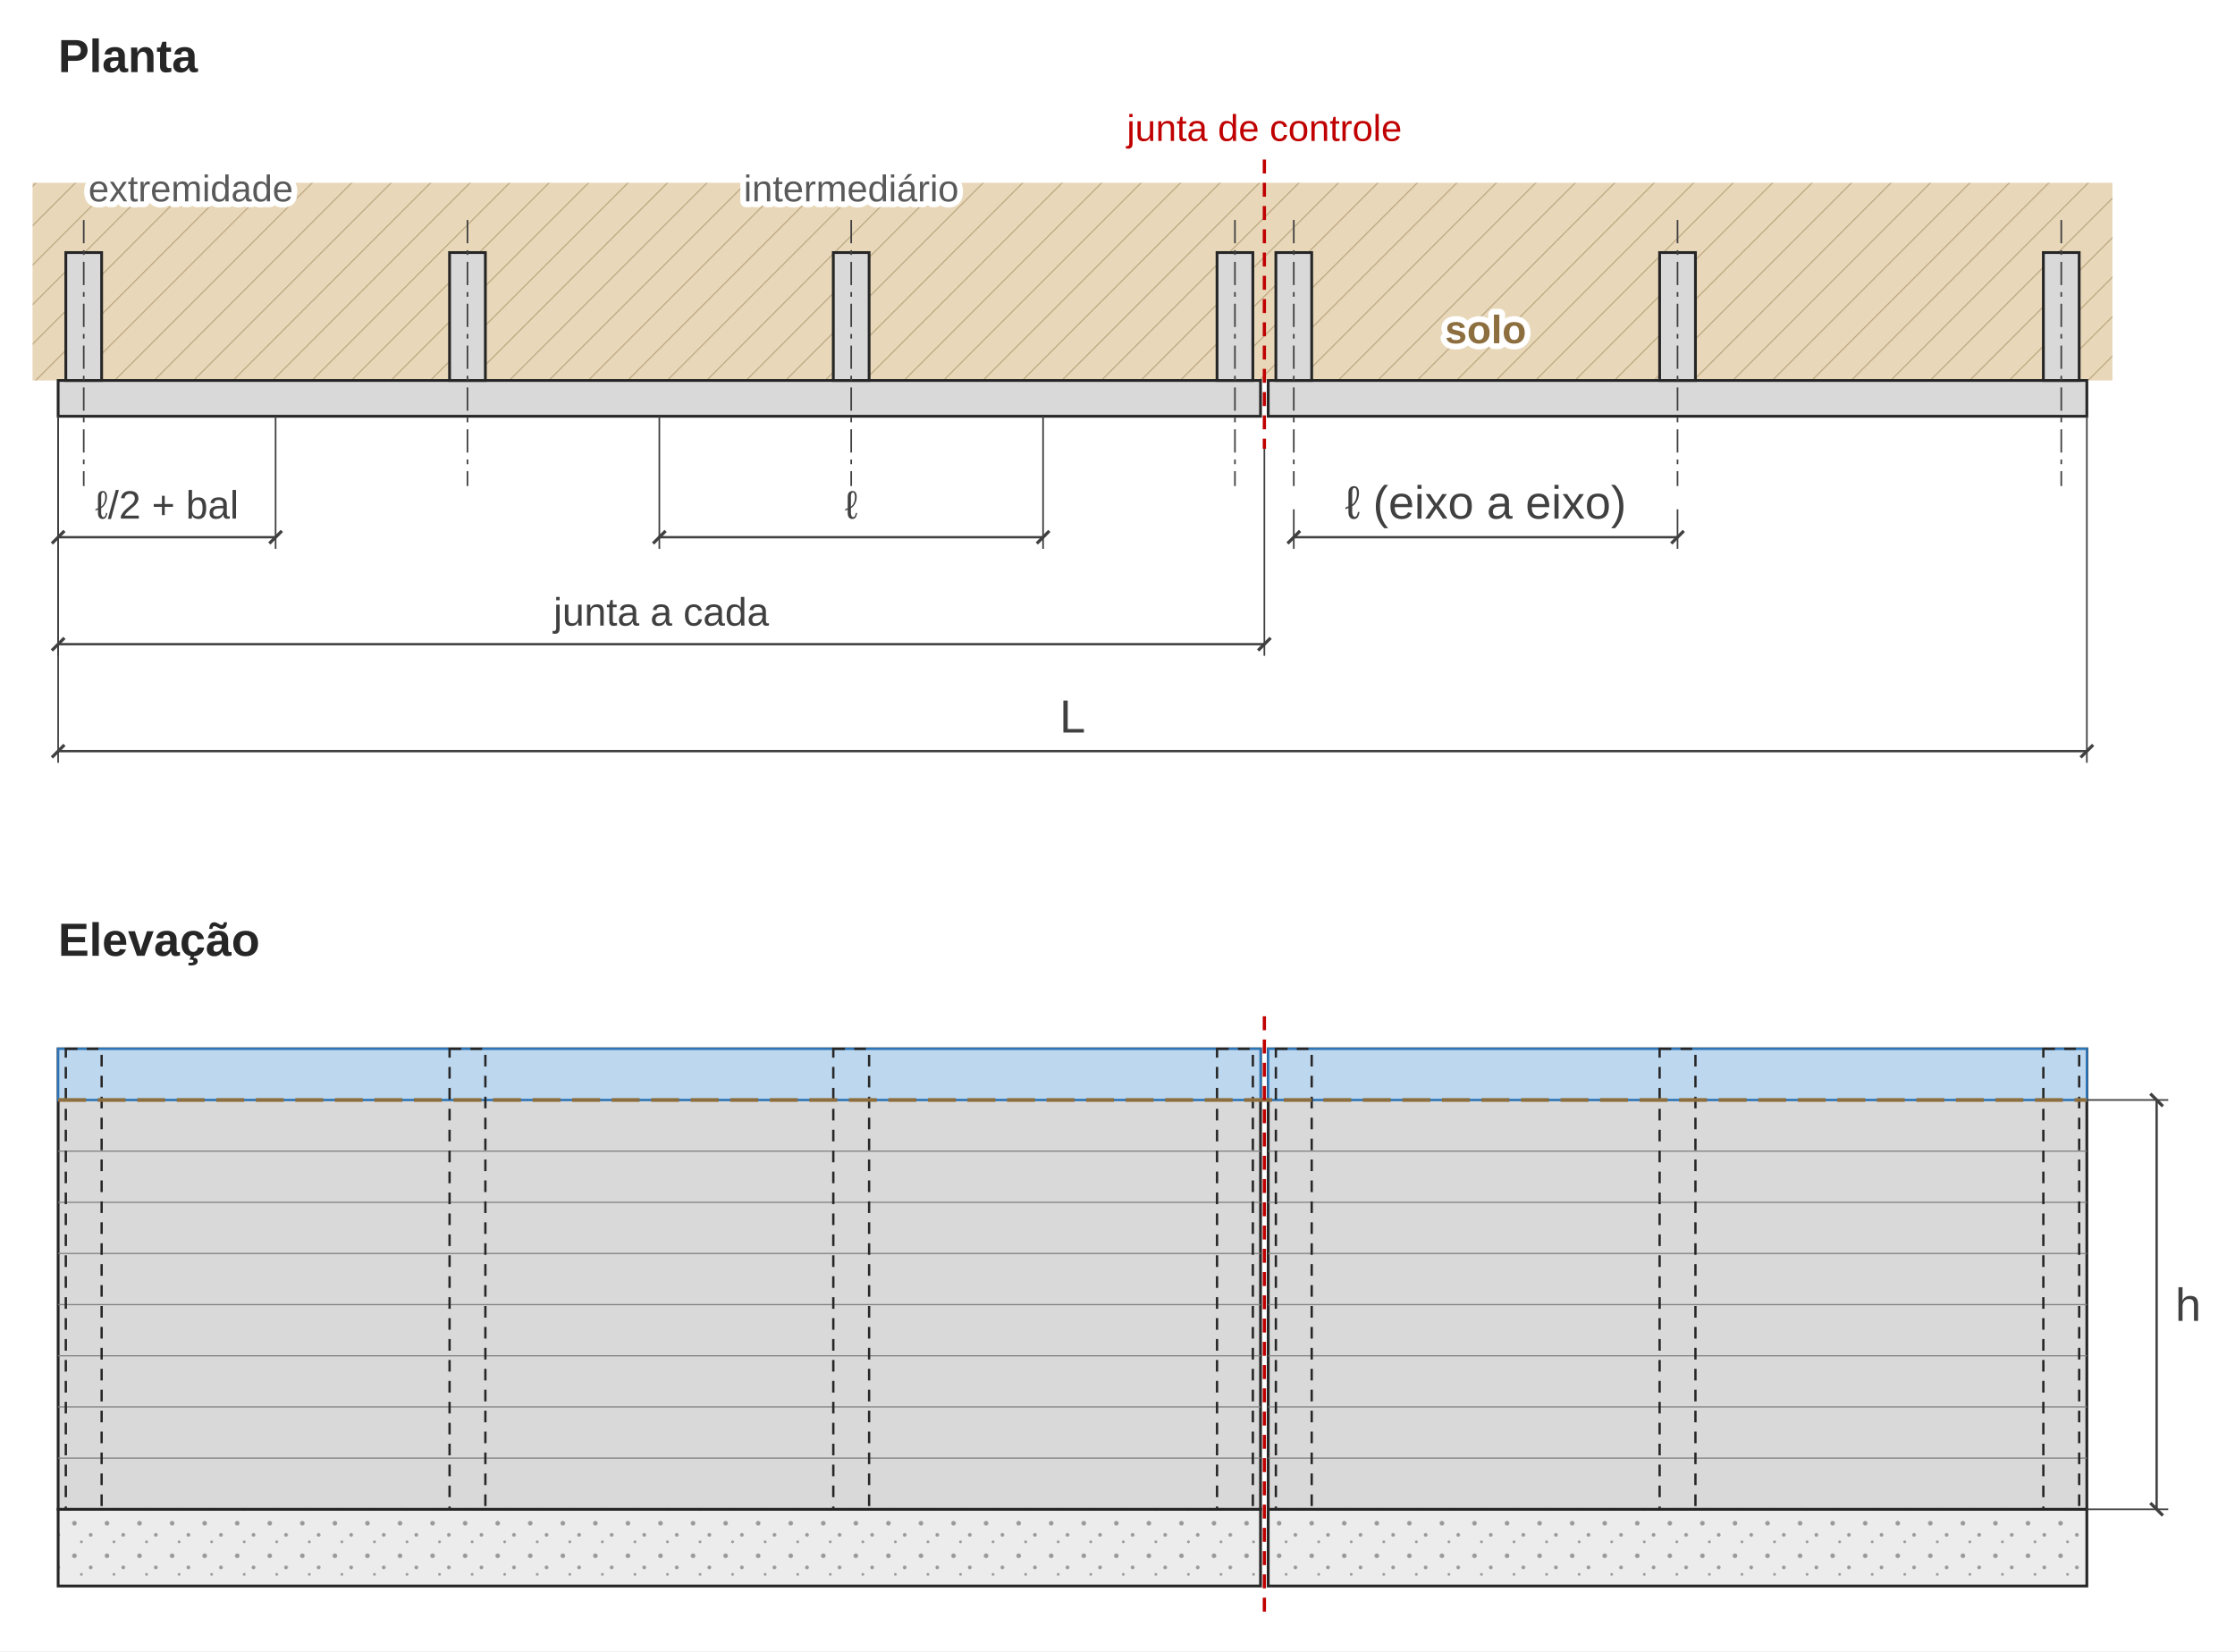
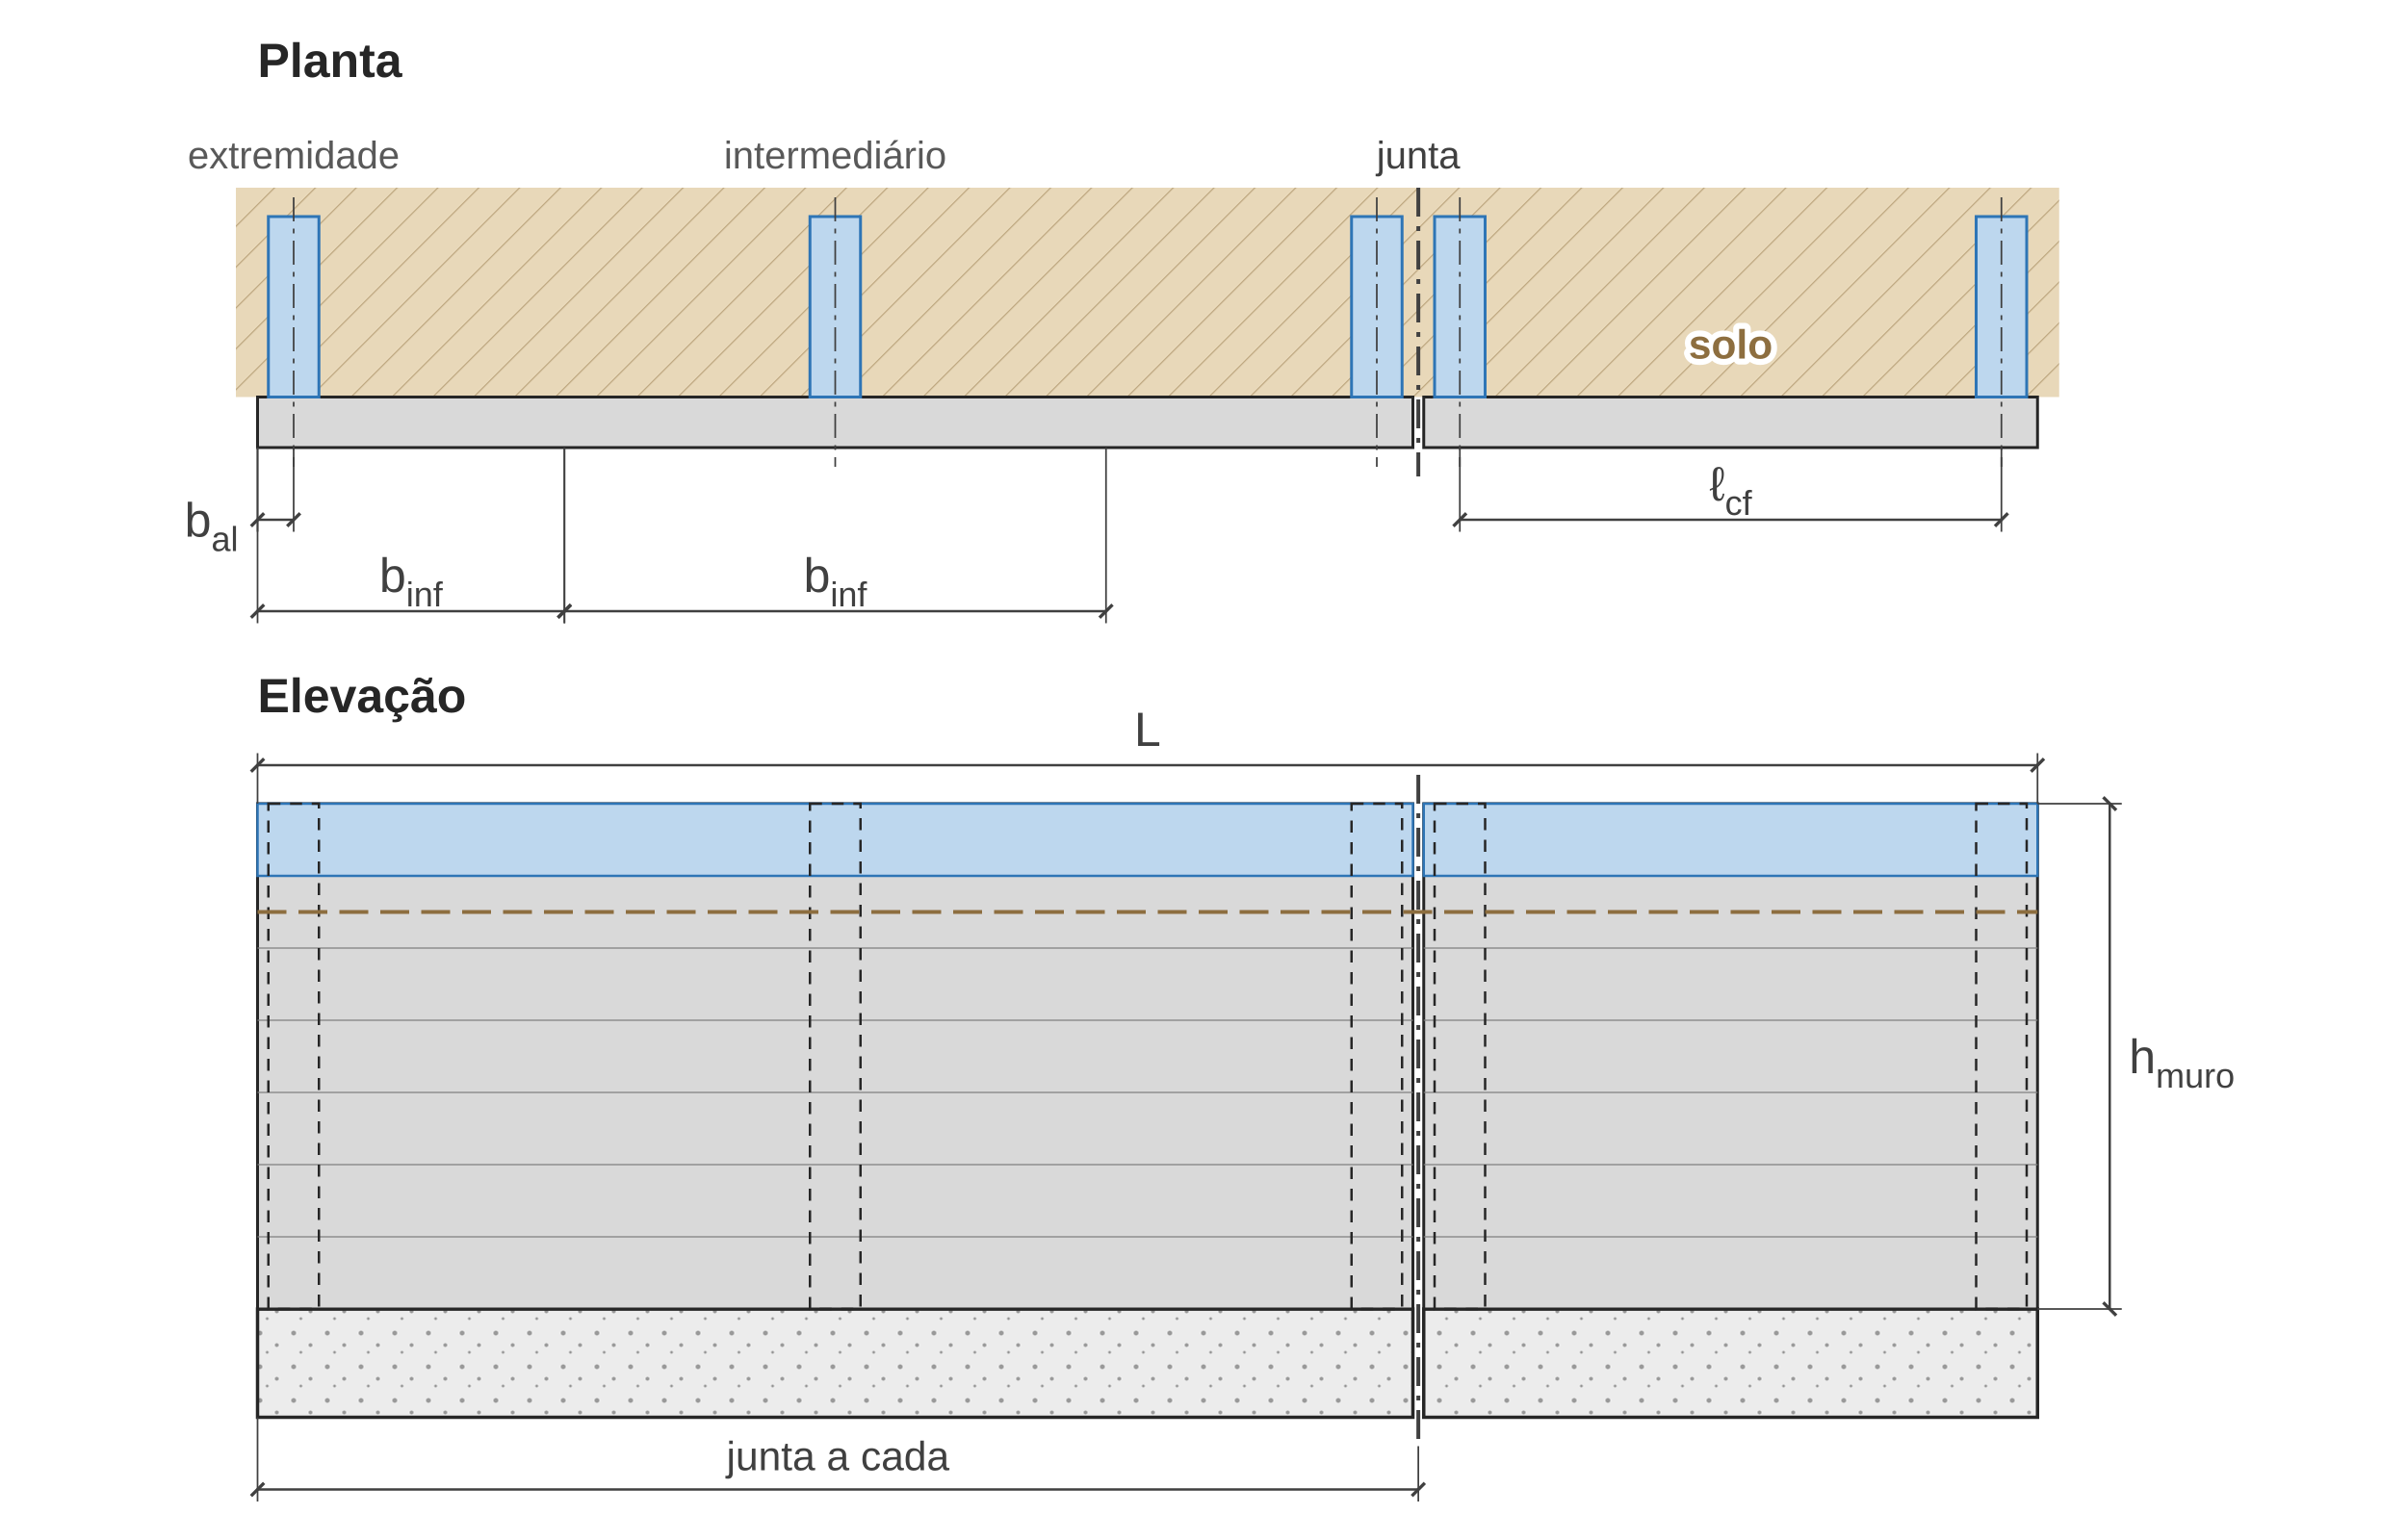
- <svg xmlns="http://www.w3.org/2000/svg" data-figura="fig16" width="961" height="710" viewBox="55 21 961 710">
+ <svg xmlns="http://www.w3.org/2000/svg" data-figura="fig16" width="1000" height="640" viewBox="-7 -32 1000 640">
  <defs>
    <marker id="fig16-arr" viewBox="0 0 10 10" refX="10" refY="5" markerWidth="7" markerHeight="7" orient="auto-start-reverse">
      <path d="M0,0 L10,5 L0,10 z" fill="#404040" />
    </marker>
    <marker id="fig16-arrL" viewBox="0 0 10 10" refX="10" refY="5" markerWidth="7" markerHeight="7" orient="auto-start-reverse">
      <path d="M0,0 L10,5 L0,10 z" fill="#c55a11" />
    </marker>
    <marker id="fig16-arrA" viewBox="0 0 10 10" refX="10" refY="5" markerWidth="7" markerHeight="7" orient="auto-start-reverse">
      <path d="M0,0 L10,5 L0,10 z" fill="#2e75b6" />
    </marker>
    <marker id="fig16-arrP" viewBox="0 0 10 10" refX="10" refY="5" markerWidth="7" markerHeight="7" orient="auto-start-reverse">
      <path d="M0,0 L10,5 L0,10 z" fill="#548235" />
    </marker>
    <marker id="fig16-tick" viewBox="0 0 10 10" refX="5" refY="5" markerWidth="9" markerHeight="9" orient="auto">
      <path d="M2,8 L8,2" stroke="#404040" stroke-width="1.5" />
    </marker>
    <pattern id="fig16-soilh" patternUnits="userSpaceOnUse" width="12" height="12" patternTransform="rotate(45)">
      <rect width="12" height="12" fill="#e8d8b9" />
      <line x1="0" y1="0" x2="0" y2="12" stroke="#8d6e3f" stroke-width="1" opacity="0.45" />
    </pattern>
    <pattern id="fig16-conc" patternUnits="userSpaceOnUse" width="14" height="14">
      <rect width="14" height="14" fill="#ececec" />
      <circle cx="3" cy="4" r="1" fill="#9a9a9a" />
      <circle cx="10" cy="9" r="0.8" fill="#9a9a9a" />
      <circle cx="6" cy="12" r="0.6" fill="#9a9a9a" />
    </pattern>
    <pattern id="fig16-brita" patternUnits="userSpaceOnUse" width="16" height="16">
      <rect width="16" height="16" fill="#f2f2f2" />
      <circle cx="4" cy="4" r="3" fill="none" stroke="#a6a6a6" stroke-width="1" />
      <circle cx="12" cy="11" r="3.4" fill="none" stroke="#a6a6a6" stroke-width="1" />
      <circle cx="3" cy="13" r="1.8" fill="none" stroke="#a6a6a6" stroke-width="1" />
    </pattern>
  </defs>
-   <rect data-fundo="" x="55" y="21" width="961" height="710" fill="#ffffff" />
+   <rect data-fundo="" x="-7" y="-32" width="1000" height="640" fill="#ffffff" />
  <g id="fig16-conteudo">
-     <text x="80.00" y="52.00" font-size="20" text-anchor="start" fill="#262626" font-weight="bold" style="font-family:Arial,'DejaVu Sans',sans-serif;">Planta</text>
-     <rect x="69.00" y="99.60" width="894.30" height="85.00" fill="url(#fig16-soilh)" stroke="none" stroke-width="1.2" />
-     <rect x="80.00" y="184.60" width="517.00" height="15.40" fill="#d9d9d9" stroke="#262626" stroke-width="1.2" />
-     <rect x="83.30" y="129.60" width="15.40" height="55.00" fill="#d9d9d9" stroke="#262626" stroke-width="1.2" />
-     <line x1="91.00" y1="115.60" x2="91.00" y2="230.00" stroke="#404040" stroke-width="0.7" stroke-dasharray="10,3,2,3" />
-     <rect x="248.30" y="129.60" width="15.40" height="55.00" fill="#d9d9d9" stroke="#262626" stroke-width="1.2" />
-     <line x1="256.00" y1="115.60" x2="256.00" y2="230.00" stroke="#404040" stroke-width="0.7" stroke-dasharray="10,3,2,3" />
-     <rect x="413.30" y="129.60" width="15.40" height="55.00" fill="#d9d9d9" stroke="#262626" stroke-width="1.2" />
-     <line x1="421.00" y1="115.60" x2="421.00" y2="230.00" stroke="#404040" stroke-width="0.7" stroke-dasharray="10,3,2,3" />
-     <rect x="578.30" y="129.60" width="15.40" height="55.00" fill="#d9d9d9" stroke="#262626" stroke-width="1.2" />
-     <line x1="586.00" y1="115.60" x2="586.00" y2="230.00" stroke="#404040" stroke-width="0.7" stroke-dasharray="10,3,2,3" />
-     <rect x="600.30" y="184.60" width="352.00" height="15.40" fill="#d9d9d9" stroke="#262626" stroke-width="1.2" />
-     <rect x="603.60" y="129.60" width="15.40" height="55.00" fill="#d9d9d9" stroke="#262626" stroke-width="1.2" />
-     <line x1="611.30" y1="115.60" x2="611.30" y2="230.00" stroke="#404040" stroke-width="0.7" stroke-dasharray="10,3,2,3" />
-     <rect x="768.60" y="129.60" width="15.40" height="55.00" fill="#d9d9d9" stroke="#262626" stroke-width="1.2" />
-     <line x1="776.30" y1="115.60" x2="776.30" y2="230.00" stroke="#404040" stroke-width="0.7" stroke-dasharray="10,3,2,3" />
-     <rect x="933.60" y="129.60" width="15.40" height="55.00" fill="#d9d9d9" stroke="#262626" stroke-width="1.2" />
-     <line x1="941.30" y1="115.60" x2="941.30" y2="230.00" stroke="#404040" stroke-width="0.7" stroke-dasharray="10,3,2,3" />
-     <text x="693.80" y="168.60" font-size="17" text-anchor="middle" fill="#8d6e3f" font-weight="bold" style="font-family:Arial,'DejaVu Sans',sans-serif;" stroke="#ffffff" stroke-width="5" stroke-linejoin="round" paint-order="stroke">solo</text>
+     <text x="100.00" y="0.00" font-size="20" text-anchor="start" fill="#262626" font-weight="bold" style="font-family:Arial,'DejaVu Sans',sans-serif;">Planta</text>
+     <polygon points="91.00,46.00 848.50,46.00 848.50,133.00 91.00,133.00" fill="url(#fig16-soilh)" stroke="none" stroke-width="1.2" />
+     <rect x="100.00" y="133.00" width="480.00" height="21.00" fill="#d9d9d9" stroke="#262626" stroke-width="1.2" />
+     <rect x="104.50" y="58.00" width="21.00" height="75.00" fill="#bdd7ee" stroke="#2e75b6" stroke-width="1.2" />
+     <line x1="115.00" y1="50.00" x2="115.00" y2="162.00" stroke="#404040" stroke-width="0.7" stroke-dasharray="10,3,2,3" />
+     <rect x="329.50" y="58.00" width="21.00" height="75.00" fill="#bdd7ee" stroke="#2e75b6" stroke-width="1.2" />
+     <line x1="340.00" y1="50.00" x2="340.00" y2="162.00" stroke="#404040" stroke-width="0.7" stroke-dasharray="10,3,2,3" />
+     <rect x="554.50" y="58.00" width="21.00" height="75.00" fill="#bdd7ee" stroke="#2e75b6" stroke-width="1.2" />
+     <line x1="565.00" y1="50.00" x2="565.00" y2="162.00" stroke="#404040" stroke-width="0.7" stroke-dasharray="10,3,2,3" />
+     <rect x="584.50" y="133.00" width="255.00" height="21.00" fill="#d9d9d9" stroke="#262626" stroke-width="1.2" />
+     <rect x="589.00" y="58.00" width="21.00" height="75.00" fill="#bdd7ee" stroke="#2e75b6" stroke-width="1.2" />
+     <line x1="599.50" y1="50.00" x2="599.50" y2="162.00" stroke="#404040" stroke-width="0.7" stroke-dasharray="10,3,2,3" />
+     <rect x="814.00" y="58.00" width="21.00" height="75.00" fill="#bdd7ee" stroke="#2e75b6" stroke-width="1.2" />
+     <line x1="824.50" y1="50.00" x2="824.50" y2="162.00" stroke="#404040" stroke-width="0.7" stroke-dasharray="10,3,2,3" />
+     <text x="712.00" y="117.00" font-size="17" text-anchor="middle" fill="#8d6e3f" font-weight="bold" style="font-family:Arial,'DejaVu Sans',sans-serif;" stroke="#ffffff" stroke-width="5" stroke-linejoin="round" paint-order="stroke">solo</text>
    <g data-campo="tipo_cf bal_cf">
-       <text x="93.00" y="107.60" font-size="16" text-anchor="start" fill="#595959" font-weight="normal" style="font-family:Arial,'DejaVu Sans',sans-serif;" stroke="#ffffff" stroke-width="5" stroke-linejoin="round" paint-order="stroke">extremidade</text>
+       <text x="115.00" y="38.00" font-size="16" text-anchor="middle" fill="#595959" font-weight="normal" style="font-family:Arial,'DejaVu Sans',sans-serif;" stroke="#ffffff" stroke-width="5" stroke-linejoin="round" paint-order="stroke">extremidade</text>
    </g>
    <g data-campo="tipo_cf l_cf">
-       <text x="421.00" y="107.60" font-size="16" text-anchor="middle" fill="#595959" font-weight="normal" style="font-family:Arial,'DejaVu Sans',sans-serif;" stroke="#ffffff" stroke-width="5" stroke-linejoin="round" paint-order="stroke">intermediário</text>
+       <text x="340.00" y="38.00" font-size="16" text-anchor="middle" fill="#595959" font-weight="normal" style="font-family:Arial,'DejaVu Sans',sans-serif;" stroke="#ffffff" stroke-width="5" stroke-linejoin="round" paint-order="stroke">intermediário</text>
    </g>
    <g data-campo="junta_cada">
-       <line x1="598.65" y1="89.60" x2="598.65" y2="214.00" stroke="#c00000" stroke-width="1.4" stroke-dasharray="6,4" />
-       <text x="598.65" y="81.60" font-size="16" text-anchor="middle" fill="#c00000" font-weight="normal" style="font-family:Arial,'DejaVu Sans',sans-serif;" stroke="#ffffff" stroke-width="5" stroke-linejoin="round" paint-order="stroke">junta de controle</text>
+       <line x1="582.25" y1="46.00" x2="582.25" y2="166.00" stroke="#404040" stroke-width="1.6" stroke-dasharray="12,4,2,4" />
+       <text x="582.25" y="38.00" font-size="16" text-anchor="middle" fill="#404040" font-weight="normal" style="font-family:Arial,'DejaVu Sans',sans-serif;" stroke="#ffffff" stroke-width="5" stroke-linejoin="round" paint-order="stroke">junta</text>
+     </g>
+     <g data-campo="bal_cf">
+       <line x1="100.00" y1="154.00" x2="100.00" y2="189.00" stroke="#404040" stroke-width="0.7" />
+       <line x1="115.00" y1="154.00" x2="115.00" y2="189.00" stroke="#404040" stroke-width="0.7" />
+       <line x1="100.00" y1="184.00" x2="115.00" y2="184.00" stroke="#404040" stroke-width="1" marker-start="url(#fig16-tick)" marker-end="url(#fig16-tick)" />
+       <text x="92.00" y="191.00" font-size="20" text-anchor="end" fill="#404040" font-weight="normal" style="font-family:Arial,'DejaVu Sans',sans-serif;">b<tspan dy="6.0" font-size="14.4">al</tspan>
+       </text>
+     </g>
+     <g data-campo="l_cf">
+       <line x1="599.50" y1="154.00" x2="599.50" y2="189.00" stroke="#404040" stroke-width="0.7" />
+       <line x1="824.50" y1="154.00" x2="824.50" y2="189.00" stroke="#404040" stroke-width="0.7" />
+       <line x1="599.50" y1="184.00" x2="824.50" y2="184.00" stroke="#404040" stroke-width="1" marker-start="url(#fig16-tick)" marker-end="url(#fig16-tick)" />
+       <text x="712.00" y="176.00" font-size="20" text-anchor="middle" fill="#404040" font-weight="normal" style="font-family:Arial,'DejaVu Sans',sans-serif;">ℓ<tspan dy="6.0" font-size="14.4">cf</tspan>
+       </text>
    </g>
    <g data-campo="tipo_cf bal_cf">
-       <line x1="80.00" y1="200.00" x2="80.00" y2="257.00" stroke="#404040" stroke-width="0.7" />
-       <line x1="173.50" y1="200.00" x2="173.50" y2="257.00" stroke="#404040" stroke-width="0.7" />
-       <line x1="80.00" y1="252.00" x2="173.50" y2="252.00" stroke="#404040" stroke-width="1" marker-start="url(#fig16-tick)" marker-end="url(#fig16-tick)" />
-       <text x="126.75" y="244.00" font-size="17" text-anchor="middle" fill="#404040" font-weight="normal" style="font-family:Arial,'DejaVu Sans',sans-serif;">ℓ/2 + bal</text>
+       <line x1="100.00" y1="154.00" x2="100.00" y2="227.00" stroke="#404040" stroke-width="0.7" />
+       <line x1="227.50" y1="154.00" x2="227.50" y2="227.00" stroke="#404040" stroke-width="0.7" />
+       <line x1="100.00" y1="222.00" x2="227.50" y2="222.00" stroke="#404040" stroke-width="1" marker-start="url(#fig16-tick)" marker-end="url(#fig16-tick)" />
+       <text x="163.75" y="214.00" font-size="20" text-anchor="middle" fill="#404040" font-weight="normal" style="font-family:Arial,'DejaVu Sans',sans-serif;">b<tspan dy="6.0" font-size="14.4">inf</tspan>
+       </text>
    </g>
-     <g data-campo="tipo_cf">
-       <line x1="338.50" y1="200.00" x2="338.50" y2="257.00" stroke="#404040" stroke-width="0.7" />
-       <line x1="503.50" y1="200.00" x2="503.50" y2="257.00" stroke="#404040" stroke-width="0.7" />
-       <line x1="338.50" y1="252.00" x2="503.50" y2="252.00" stroke="#404040" stroke-width="1" marker-start="url(#fig16-tick)" marker-end="url(#fig16-tick)" />
-       <text x="421.00" y="244.00" font-size="17" text-anchor="middle" fill="#404040" font-weight="normal" style="font-family:Arial,'DejaVu Sans',sans-serif;">ℓ</text>
+     <g data-campo="tipo_cf l_cf">
+       <line x1="227.50" y1="154.00" x2="227.50" y2="227.00" stroke="#404040" stroke-width="0.7" />
+       <line x1="452.50" y1="154.00" x2="452.50" y2="227.00" stroke="#404040" stroke-width="0.7" />
+       <line x1="227.50" y1="222.00" x2="452.50" y2="222.00" stroke="#404040" stroke-width="1" marker-start="url(#fig16-tick)" marker-end="url(#fig16-tick)" />
+       <text x="340.00" y="214.00" font-size="20" text-anchor="middle" fill="#404040" font-weight="normal" style="font-family:Arial,'DejaVu Sans',sans-serif;">b<tspan dy="6.0" font-size="14.4">inf</tspan>
+       </text>
    </g>
-     <g data-campo="l_cf">
-       <line x1="611.30" y1="240.00" x2="611.30" y2="257.00" stroke="#404040" stroke-width="0.7" />
-       <line x1="776.30" y1="240.00" x2="776.30" y2="257.00" stroke="#404040" stroke-width="0.7" />
-       <line x1="611.30" y1="252.00" x2="776.30" y2="252.00" stroke="#404040" stroke-width="1" marker-start="url(#fig16-tick)" marker-end="url(#fig16-tick)" />
-       <text x="693.80" y="244.00" font-size="20" text-anchor="middle" fill="#404040" font-weight="normal" style="font-family:Arial,'DejaVu Sans',sans-serif;">ℓ (eixo a eixo)</text>
+     <text x="100.00" y="264.00" font-size="20" text-anchor="start" fill="#262626" font-weight="bold" style="font-family:Arial,'DejaVu Sans',sans-serif;">Elevação</text>
+     <rect x="100.00" y="512.00" width="480.00" height="45.00" fill="url(#fig16-conc)" stroke="#262626" stroke-width="1.4" />
+     <rect x="100.00" y="302.00" width="480.00" height="210.00" fill="#d9d9d9" stroke="#262626" stroke-width="1.2" />
+     <line x1="100.00" y1="482.00" x2="580.00" y2="482.00" stroke="#7f7f7f" stroke-width="0.5" />
+     <line x1="100.00" y1="452.00" x2="580.00" y2="452.00" stroke="#7f7f7f" stroke-width="0.5" />
+     <line x1="100.00" y1="422.00" x2="580.00" y2="422.00" stroke="#7f7f7f" stroke-width="0.5" />
+     <line x1="100.00" y1="392.00" x2="580.00" y2="392.00" stroke="#7f7f7f" stroke-width="0.5" />
+     <line x1="100.00" y1="362.00" x2="580.00" y2="362.00" stroke="#7f7f7f" stroke-width="0.5" />
+     <line x1="100.00" y1="332.00" x2="580.00" y2="332.00" stroke="#7f7f7f" stroke-width="0.5" />
+     <g data-campo="cinta_topo">
+       <rect x="100.00" y="302.00" width="480.00" height="30.00" fill="#bdd7ee" stroke="#2e75b6" stroke-width="1" />
+     </g>
+     <rect x="104.50" y="302.00" width="21.00" height="210.00" fill="none" stroke="#262626" stroke-width="1" stroke-dasharray="5,4" />
+     <rect x="329.50" y="302.00" width="21.00" height="210.00" fill="none" stroke="#262626" stroke-width="1" stroke-dasharray="5,4" />
+     <rect x="554.50" y="302.00" width="21.00" height="210.00" fill="none" stroke="#262626" stroke-width="1" stroke-dasharray="5,4" />
+     <rect x="584.50" y="512.00" width="255.00" height="45.00" fill="url(#fig16-conc)" stroke="#262626" stroke-width="1.4" />
+     <rect x="584.50" y="302.00" width="255.00" height="210.00" fill="#d9d9d9" stroke="#262626" stroke-width="1.2" />
+     <line x1="584.50" y1="482.00" x2="839.50" y2="482.00" stroke="#7f7f7f" stroke-width="0.5" />
+     <line x1="584.50" y1="452.00" x2="839.50" y2="452.00" stroke="#7f7f7f" stroke-width="0.5" />
+     <line x1="584.50" y1="422.00" x2="839.50" y2="422.00" stroke="#7f7f7f" stroke-width="0.5" />
+     <line x1="584.50" y1="392.00" x2="839.50" y2="392.00" stroke="#7f7f7f" stroke-width="0.5" />
+     <line x1="584.50" y1="362.00" x2="839.50" y2="362.00" stroke="#7f7f7f" stroke-width="0.5" />
+     <line x1="584.50" y1="332.00" x2="839.50" y2="332.00" stroke="#7f7f7f" stroke-width="0.5" />
+     <g data-campo="cinta_topo">
+       <rect x="584.50" y="302.00" width="255.00" height="30.00" fill="#bdd7ee" stroke="#2e75b6" stroke-width="1" />
+     </g>
+     <rect x="589.00" y="302.00" width="21.00" height="210.00" fill="none" stroke="#262626" stroke-width="1" stroke-dasharray="5,4" />
+     <rect x="814.00" y="302.00" width="21.00" height="210.00" fill="none" stroke="#262626" stroke-width="1" stroke-dasharray="5,4" />
+     <line x1="100.00" y1="347.00" x2="839.50" y2="347.00" stroke="#8d6e3f" stroke-width="1.6" stroke-dasharray="12,5" />
+     <g data-campo="junta_cada">
+       <line x1="582.25" y1="290.00" x2="582.25" y2="569.00" stroke="#404040" stroke-width="1.6" stroke-dasharray="12,4,2,4" />
+     </g>
+     <g data-campo="H_muro">
+       <line x1="839.50" y1="302.00" x2="874.50" y2="302.00" stroke="#404040" stroke-width="0.7" />
+       <line x1="839.50" y1="512.00" x2="874.50" y2="512.00" stroke="#404040" stroke-width="0.7" />
+       <line x1="869.50" y1="302.00" x2="869.50" y2="512.00" stroke="#404040" stroke-width="1" marker-start="url(#fig16-tick)" marker-end="url(#fig16-tick)" />
+       <text x="877.50" y="414.00" font-size="20" text-anchor="start" fill="#404040" font-weight="normal" style="font-family:Arial,'DejaVu Sans',sans-serif;">h<tspan dy="6.0" font-size="14.4">muro</tspan>
+       </text>
+     </g>
+     <g data-campo="L_total">
+       <line x1="100.00" y1="302.00" x2="100.00" y2="281.00" stroke="#404040" stroke-width="0.7" />
+       <line x1="839.50" y1="302.00" x2="839.50" y2="281.00" stroke="#404040" stroke-width="0.7" />
+       <line x1="100.00" y1="286.00" x2="839.50" y2="286.00" stroke="#404040" stroke-width="1" marker-start="url(#fig16-tick)" marker-end="url(#fig16-tick)" />
+       <text x="469.75" y="278.00" font-size="20" text-anchor="middle" fill="#404040" font-weight="normal" style="font-family:Arial,'DejaVu Sans',sans-serif;">L</text>
    </g>
    <g data-campo="junta_cada">
-       <line x1="80.00" y1="200.00" x2="80.00" y2="303.00" stroke="#404040" stroke-width="0.7" />
-       <line x1="598.65" y1="214.00" x2="598.65" y2="303.00" stroke="#404040" stroke-width="0.7" />
-       <line x1="80.00" y1="298.00" x2="598.65" y2="298.00" stroke="#404040" stroke-width="1" marker-start="url(#fig16-tick)" marker-end="url(#fig16-tick)" />
-       <text x="339.33" y="290.00" font-size="17" text-anchor="middle" fill="#404040" font-weight="normal" style="font-family:Arial,'DejaVu Sans',sans-serif;">junta a cada</text>
-     </g>
-     <g data-campo="L_total">
-       <line x1="80.00" y1="200.00" x2="80.00" y2="349.00" stroke="#404040" stroke-width="0.7" />
-       <line x1="952.30" y1="200.00" x2="952.30" y2="349.00" stroke="#404040" stroke-width="0.7" />
-       <line x1="80.00" y1="344.00" x2="952.30" y2="344.00" stroke="#404040" stroke-width="1" marker-start="url(#fig16-tick)" marker-end="url(#fig16-tick)" />
-       <text x="516.15" y="336.00" font-size="20" text-anchor="middle" fill="#404040" font-weight="normal" style="font-family:Arial,'DejaVu Sans',sans-serif;">L</text>
-     </g>
-     <text x="80.00" y="432.00" font-size="20" text-anchor="start" fill="#262626" font-weight="bold" style="font-family:Arial,'DejaVu Sans',sans-serif;">Elevação</text>
-     <rect x="80.00" y="670.00" width="517.00" height="33.00" fill="url(#fig16-conc)" stroke="#262626" stroke-width="1.2" />
-     <rect x="80.00" y="472.00" width="517.00" height="198.00" fill="#d9d9d9" stroke="#262626" stroke-width="1.2" />
-     <line x1="80.00" y1="648.00" x2="597.00" y2="648.00" stroke="#7f7f7f" stroke-width="0.5" />
-     <line x1="80.00" y1="626.00" x2="597.00" y2="626.00" stroke="#7f7f7f" stroke-width="0.5" />
-     <line x1="80.00" y1="604.00" x2="597.00" y2="604.00" stroke="#7f7f7f" stroke-width="0.5" />
-     <line x1="80.00" y1="582.00" x2="597.00" y2="582.00" stroke="#7f7f7f" stroke-width="0.5" />
-     <line x1="80.00" y1="560.00" x2="597.00" y2="560.00" stroke="#7f7f7f" stroke-width="0.5" />
-     <line x1="80.00" y1="538.00" x2="597.00" y2="538.00" stroke="#7f7f7f" stroke-width="0.5" />
-     <line x1="80.00" y1="516.00" x2="597.00" y2="516.00" stroke="#7f7f7f" stroke-width="0.5" />
-     <line x1="80.00" y1="494.00" x2="597.00" y2="494.00" stroke="#7f7f7f" stroke-width="0.5" />
-     <g data-campo="cinta_topo">
-       <rect x="80.00" y="472.00" width="517.00" height="22.00" fill="#bdd7ee" stroke="#2e75b6" stroke-width="1" />
-     </g>
-     <rect x="83.30" y="472.00" width="15.40" height="198.00" fill="none" stroke="#262626" stroke-width="1" stroke-dasharray="5,4" />
-     <rect x="248.30" y="472.00" width="15.40" height="198.00" fill="none" stroke="#262626" stroke-width="1" stroke-dasharray="5,4" />
-     <rect x="413.30" y="472.00" width="15.40" height="198.00" fill="none" stroke="#262626" stroke-width="1" stroke-dasharray="5,4" />
-     <rect x="578.30" y="472.00" width="15.40" height="198.00" fill="none" stroke="#262626" stroke-width="1" stroke-dasharray="5,4" />
-     <rect x="600.30" y="670.00" width="352.00" height="33.00" fill="url(#fig16-conc)" stroke="#262626" stroke-width="1.2" />
-     <rect x="600.30" y="472.00" width="352.00" height="198.00" fill="#d9d9d9" stroke="#262626" stroke-width="1.2" />
-     <line x1="600.30" y1="648.00" x2="952.30" y2="648.00" stroke="#7f7f7f" stroke-width="0.5" />
-     <line x1="600.30" y1="626.00" x2="952.30" y2="626.00" stroke="#7f7f7f" stroke-width="0.5" />
-     <line x1="600.30" y1="604.00" x2="952.30" y2="604.00" stroke="#7f7f7f" stroke-width="0.5" />
-     <line x1="600.30" y1="582.00" x2="952.30" y2="582.00" stroke="#7f7f7f" stroke-width="0.5" />
-     <line x1="600.30" y1="560.00" x2="952.30" y2="560.00" stroke="#7f7f7f" stroke-width="0.5" />
-     <line x1="600.30" y1="538.00" x2="952.30" y2="538.00" stroke="#7f7f7f" stroke-width="0.5" />
-     <line x1="600.30" y1="516.00" x2="952.30" y2="516.00" stroke="#7f7f7f" stroke-width="0.5" />
-     <line x1="600.30" y1="494.00" x2="952.30" y2="494.00" stroke="#7f7f7f" stroke-width="0.5" />
-     <g data-campo="cinta_topo">
-       <rect x="600.30" y="472.00" width="352.00" height="22.00" fill="#bdd7ee" stroke="#2e75b6" stroke-width="1" />
-     </g>
-     <rect x="603.60" y="472.00" width="15.40" height="198.00" fill="none" stroke="#262626" stroke-width="1" stroke-dasharray="5,4" />
-     <rect x="768.60" y="472.00" width="15.40" height="198.00" fill="none" stroke="#262626" stroke-width="1" stroke-dasharray="5,4" />
-     <rect x="933.60" y="472.00" width="15.40" height="198.00" fill="none" stroke="#262626" stroke-width="1" stroke-dasharray="5,4" />
-     <line x1="80.00" y1="494.00" x2="952.30" y2="494.00" stroke="#8d6e3f" stroke-width="1.6" stroke-dasharray="12,5" />
-     <g data-campo="junta_cada">
-       <line x1="598.65" y1="458.00" x2="598.65" y2="717.00" stroke="#c00000" stroke-width="1.4" stroke-dasharray="6,4" />
-     </g>
-     <g data-campo="H_muro">
-       <line x1="952.30" y1="494.00" x2="987.30" y2="494.00" stroke="#404040" stroke-width="0.7" />
-       <line x1="952.30" y1="670.00" x2="987.30" y2="670.00" stroke="#404040" stroke-width="0.7" />
-       <line x1="982.30" y1="494.00" x2="982.30" y2="670.00" stroke="#404040" stroke-width="1" marker-start="url(#fig16-tick)" marker-end="url(#fig16-tick)" />
-       <text x="990.30" y="589.00" font-size="20" text-anchor="start" fill="#404040" font-weight="normal" style="font-family:Arial,'DejaVu Sans',sans-serif;">h</text>
+       <line x1="100.00" y1="557.00" x2="100.00" y2="592.00" stroke="#404040" stroke-width="0.7" />
+       <line x1="582.25" y1="569.00" x2="582.25" y2="592.00" stroke="#404040" stroke-width="0.7" />
+       <line x1="100.00" y1="587.00" x2="582.25" y2="587.00" stroke="#404040" stroke-width="1" marker-start="url(#fig16-tick)" marker-end="url(#fig16-tick)" />
+       <text x="341.12" y="579.00" font-size="17" text-anchor="middle" fill="#404040" font-weight="normal" style="font-family:Arial,'DejaVu Sans',sans-serif;">junta a cada</text>
    </g>
  </g>
</svg>
